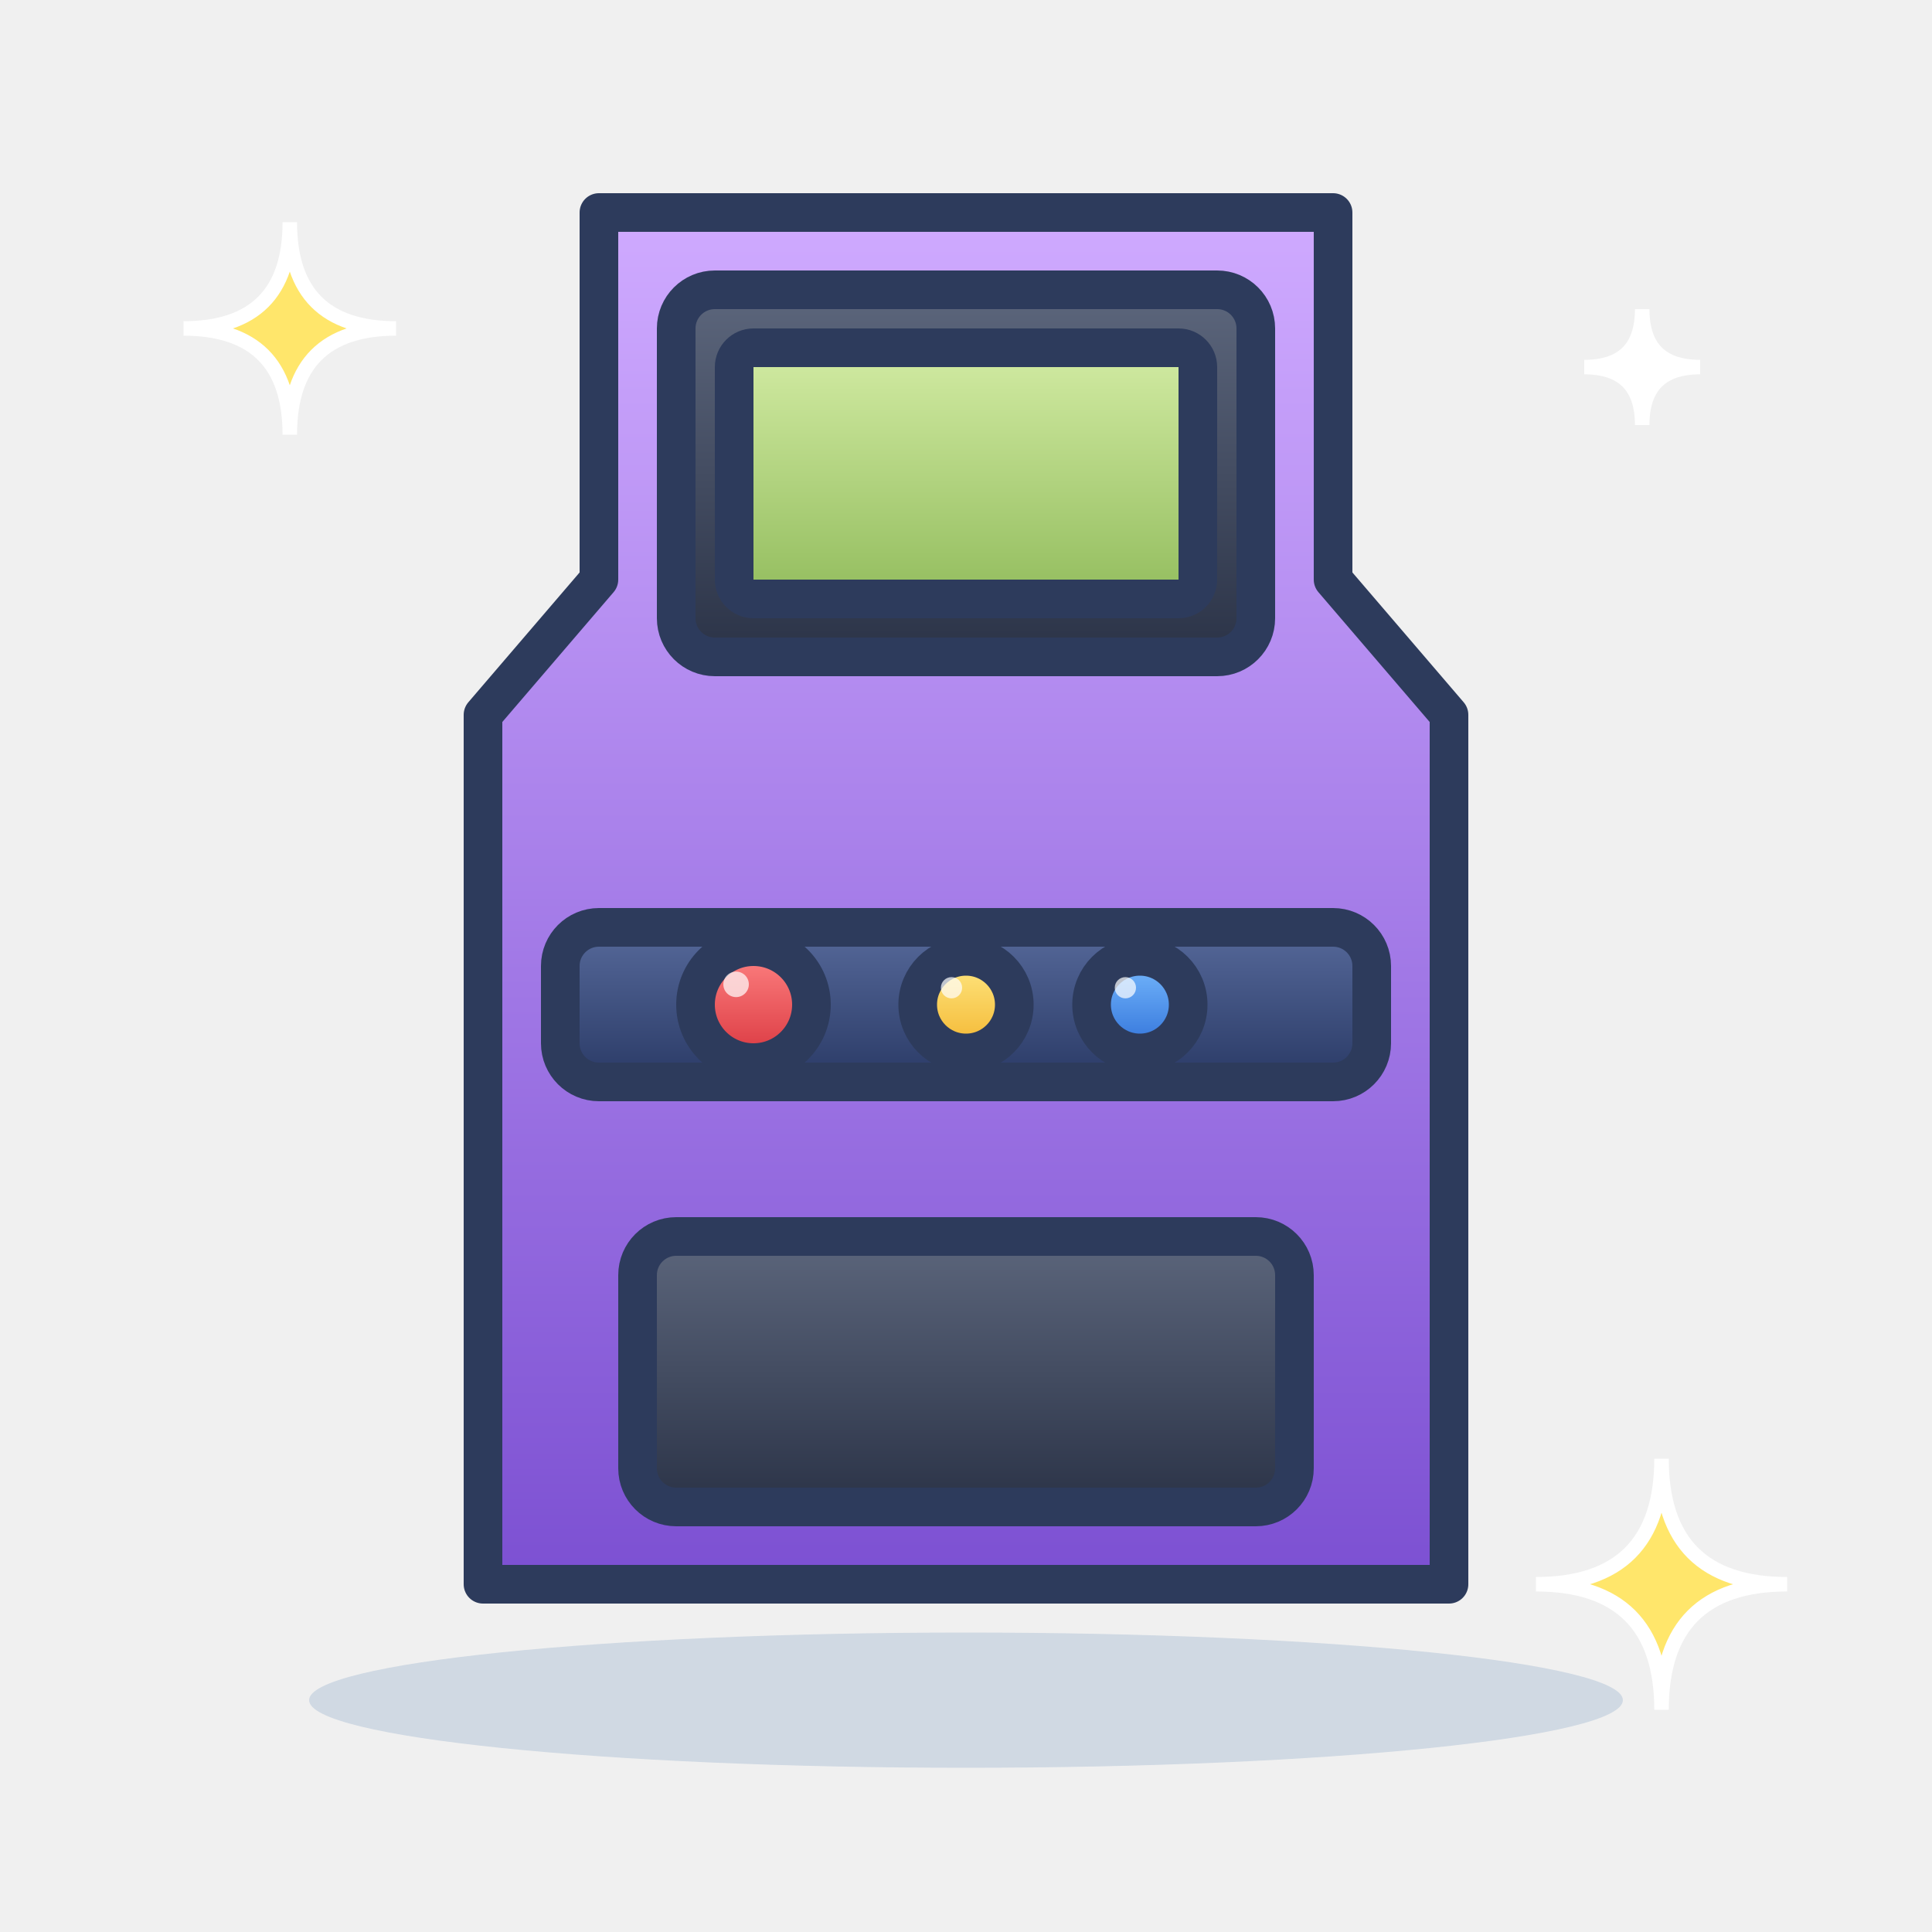
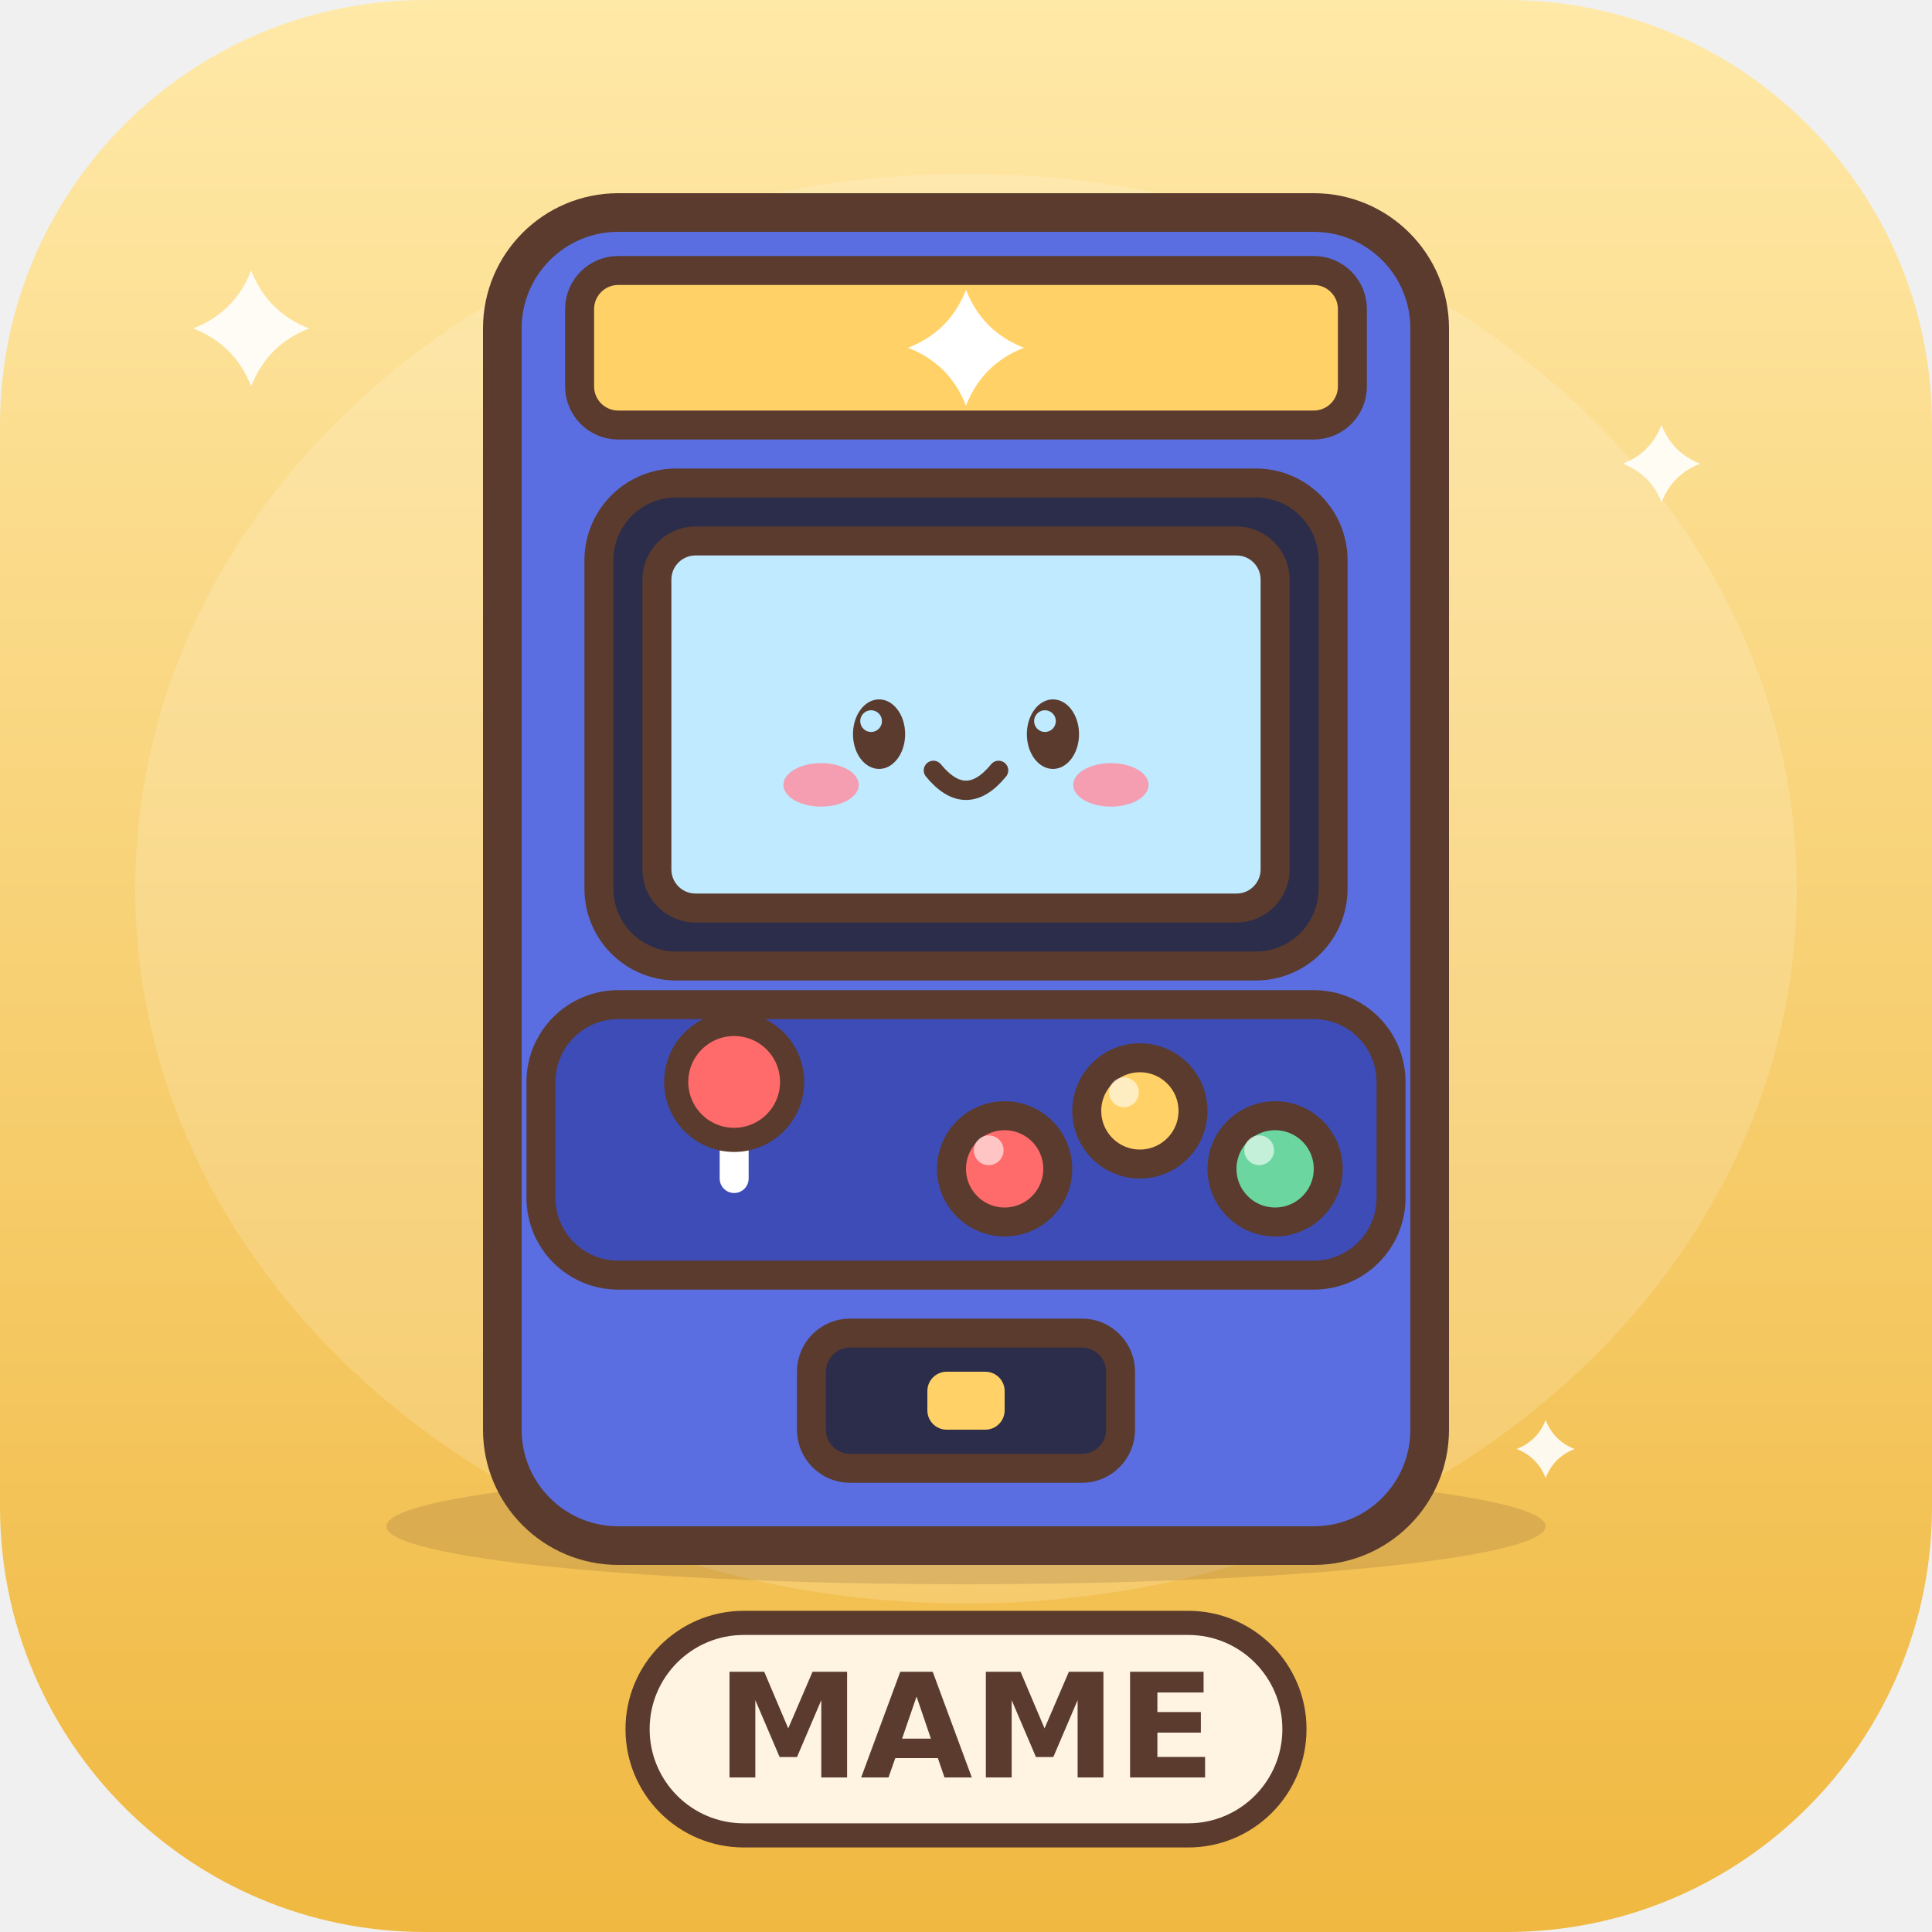
<svg xmlns="http://www.w3.org/2000/svg" viewBox="0 0 200 200" width="256" height="256">
  <defs>
-     <linearGradient id="red" x1="0" y1="0" x2="0" y2="1">
-       <stop offset="0" stop-color="#ff8484" />
-       <stop offset="1" stop-color="#d9363e" />
+     <linearGradient id="g16" x1="0" y1="0" x2="0" y2="1">
+       <stop offset="0" stop-color="#ffe9a8" />
+       <stop offset="1" stop-color="#f0b840" />
    </linearGradient>
-     <linearGradient id="wh" x1="0" y1="0" x2="0" y2="1">
-       <stop offset="0" stop-color="#ffffff" />
-       <stop offset="1" stop-color="#d6dce8" />
-     </linearGradient>
-     <linearGradient id="cream" x1="0" y1="0" x2="0" y2="1">
-       <stop offset="0" stop-color="#fff7e2" />
-       <stop offset="1" stop-color="#e6d4aa" />
-     </linearGradient>
-     <linearGradient id="dk" x1="0" y1="0" x2="0" y2="1">
-       <stop offset="0" stop-color="#5c667c" />
-       <stop offset="1" stop-color="#2b3347" />
-     </linearGradient>
-     <linearGradient id="navy" x1="0" y1="0" x2="0" y2="1">
-       <stop offset="0" stop-color="#56699a" />
-       <stop offset="1" stop-color="#2a3a66" />
-     </linearGradient>
-     <linearGradient id="blu" x1="0" y1="0" x2="0" y2="1">
-       <stop offset="0" stop-color="#79bcff" />
-       <stop offset="1" stop-color="#2f70d8" />
-     </linearGradient>
-     <linearGradient id="pur" x1="0" y1="0" x2="0" y2="1">
-       <stop offset="0" stop-color="#cfaaff" />
-       <stop offset="1" stop-color="#7c50d2" />
-     </linearGradient>
-     <linearGradient id="ind" x1="0" y1="0" x2="0" y2="1">
-       <stop offset="0" stop-color="#9a8cff" />
-       <stop offset="1" stop-color="#4c3ac9" />
-     </linearGradient>
-     <linearGradient id="grn" x1="0" y1="0" x2="0" y2="1">
-       <stop offset="0" stop-color="#a6e884" />
-       <stop offset="1" stop-color="#4fa83b" />
-     </linearGradient>
-     <linearGradient id="lcd" x1="0" y1="0" x2="0" y2="1">
-       <stop offset="0" stop-color="#d2eba3" />
-       <stop offset="1" stop-color="#93bd5e" />
-     </linearGradient>
-     <linearGradient id="gry" x1="0" y1="0" x2="0" y2="1">
-       <stop offset="0" stop-color="#eceff5" />
-       <stop offset="1" stop-color="#adb5c7" />
-     </linearGradient>
-     <linearGradient id="sil" x1="0" y1="0" x2="0" y2="1">
-       <stop offset="0" stop-color="#f7f9fc" />
-       <stop offset="1" stop-color="#bcc4d4" />
-     </linearGradient>
-     <linearGradient id="yel" x1="0" y1="0" x2="0" y2="1">
-       <stop offset="0" stop-color="#ffe985" />
-       <stop offset="1" stop-color="#f3b52f" />
-     </linearGradient>
-     <linearGradient id="wood" x1="0" y1="0" x2="0" y2="1">
-       <stop offset="0" stop-color="#d39a5e" />
-       <stop offset="1" stop-color="#8c5729" />
-     </linearGradient>
-     <linearGradient id="org" x1="0" y1="0" x2="0" y2="1">
-       <stop offset="0" stop-color="#ffb870" />
-       <stop offset="1" stop-color="#ea7621" />
-     </linearGradient>
-     <linearGradient id="pnk" x1="0" y1="0" x2="0" y2="1">
-       <stop offset="0" stop-color="#ffa6cd" />
-       <stop offset="1" stop-color="#e2549c" />
-     </linearGradient>
+     <clipPath id="c16">
+       <rect width="200" height="200" rx="44" />
+     </clipPath>
  </defs>
-   <ellipse cx="100" cy="176" rx="68" ry="7" fill="#3b6ea8" opacity=".18" />
-   <path d="M62 22H138V60L150 74V164H50V74L62 60Z" fill="url(#pur)" stroke="#2d3b5c" stroke-width="4" stroke-linejoin="round" stroke-linecap="round" />
-   <rect x="70" y="30" width="60" height="38" rx="4" fill="url(#dk)" stroke="#2d3b5c" stroke-width="4" stroke-linejoin="round" stroke-linecap="round" />
-   <rect x="76" y="36" width="48" height="26" rx="2" fill="url(#lcd)" stroke="#2d3b5c" stroke-width="4" stroke-linejoin="round" stroke-linecap="round" />
-   <rect x="58" y="96" width="84" height="16" rx="4" fill="url(#navy)" stroke="#2d3b5c" stroke-width="4" stroke-linejoin="round" stroke-linecap="round" />
-   <circle cx="78" cy="104" r="6" fill="url(#red)" stroke="#2d3b5c" stroke-width="4" stroke-linejoin="round" stroke-linecap="round" />
-   <circle cx="76.2" cy="101.9" r="1.32" fill="#fff" opacity=".7" />
-   <circle cx="100" cy="104" r="5" fill="url(#yel)" stroke="#2d3b5c" stroke-width="4" stroke-linejoin="round" stroke-linecap="round" />
-   <circle cx="98.5" cy="102.25" r="1.1" fill="#fff" opacity=".7" />
-   <circle cx="118" cy="104" r="5" fill="url(#blu)" stroke="#2d3b5c" stroke-width="4" stroke-linejoin="round" stroke-linecap="round" />
-   <circle cx="116.5" cy="102.25" r="1.1" fill="#fff" opacity=".7" />
-   <rect x="66" y="128" width="68" height="28" rx="4" fill="url(#dk)" stroke="#2d3b5c" stroke-width="4" stroke-linejoin="round" stroke-linecap="round" />
-   <path d="M30 23Q30 34 41 34Q30 34 30 45Q30 34 19 34Q30 34 30 23Z" fill="#ffe66b" stroke="#fff" stroke-width="1.5" />
-   <path d="M172 151Q172 164 185 164Q172 164 172 177Q172 164 159 164Q172 164 172 151Z" fill="#ffe66b" stroke="#fff" stroke-width="1.5" />
-   <path d="M170 32Q170 38 176 38Q170 38 170 44Q170 38 164 38Q170 38 170 32Z" fill="#fff" stroke="#fff" stroke-width="1.5" />
+   <rect width="200" height="200" rx="44" fill="url(#g16)" />
+   <ellipse cx="100" cy="92" rx="86" ry="74" fill="#fff" opacity=".16" />
+   <path d="M26 28Q27.68 32.32 32 34Q27.68 35.68 26 40Q24.32 35.68 20 34Q24.32 32.32 26 28Z" fill="#fff" opacity="0.9" />
+   <path d="M172 44Q173.12 46.88 176 48Q173.12 49.12 172 52Q170.88 49.12 168 48Q170.88 46.88 172 44Z" fill="#fff" opacity="0.9" />
+   <path d="M160 147Q160.84 149.16 163 150Q160.84 150.84 160 153Q159.16 150.84 157 150Q159.16 149.16 160 147Z" fill="#fff" opacity="0.9" />
+   <ellipse cx="100" cy="158" rx="60" ry="6" fill="#5a3b2e" opacity=".16" />
+   <rect x="52" y="22" width="96" height="138" rx="12" fill="#5b6ee1" stroke="#5a3b2e" stroke-width="4" stroke-linejoin="round" />
+   <rect x="60" y="28" width="80" height="16" rx="4" fill="#ffd166" stroke="#5a3b2e" stroke-width="3" stroke-linejoin="round" />
+   <path d="M100 30Q101.68 34.32 106 36Q101.68 37.68 100 42Q98.32 37.68 94 36Q98.32 34.32 100 30Z" fill="#fff" opacity="1" />
+   <rect x="62" y="50" width="76" height="50" rx="8" fill="#2b2d4a" stroke="#5a3b2e" stroke-width="3" stroke-linejoin="round" />
+   <rect x="68" y="56" width="64" height="38" rx="4" fill="#bfeaff" stroke="#5a3b2e" stroke-width="3" stroke-linejoin="round" />
+   <ellipse cx="91.0" cy="76" rx="2.7" ry="3.6" fill="#5a3b2e" />
+   <ellipse cx="109.0" cy="76" rx="2.7" ry="3.6" fill="#5a3b2e" />
+   <circle cx="90.175" cy="74.65" r="1.125" fill="#bfeaff" />
+   <circle cx="108.175" cy="74.65" r="1.125" fill="#bfeaff" />
+   <ellipse cx="85.0" cy="81.25" rx="3.9" ry="2.25" fill="#ff8fa3" opacity=".85" />
+   <ellipse cx="115.0" cy="81.25" rx="3.9" ry="2.25" fill="#ff8fa3" opacity=".85" />
+   <path d="M96.625 79.75q3.375 4.125 6.75 0" fill="none" stroke="#5a3b2e" stroke-width="2" stroke-linecap="round" />
+   <rect x="56" y="104" width="88" height="28" rx="8" fill="#3e4cb8" stroke="#5a3b2e" stroke-width="3" stroke-linejoin="round" />
+   <path d="M76 122V114" fill="none" stroke="#fff" stroke-width="3" stroke-linecap="round" stroke-linejoin="round" />
+   <circle cx="76" cy="112" r="6" fill="#ff6b6b" stroke="#5a3b2e" stroke-width="2.5" />
+   <circle cx="104" cy="121" r="5.5" fill="#ff6b6b" stroke="#5a3b2e" stroke-width="3" />
+   <circle cx="102.35" cy="119.075" r="1.54" fill="#fff" opacity=".6" />
+   <circle cx="118" cy="115" r="5.5" fill="#ffd166" stroke="#5a3b2e" stroke-width="3" />
+   <circle cx="116.35" cy="113.075" r="1.54" fill="#fff" opacity=".6" />
+   <circle cx="132" cy="121" r="5.5" fill="#6bd6a0" stroke="#5a3b2e" stroke-width="3" />
+   <circle cx="130.35" cy="119.075" r="1.54" fill="#fff" opacity=".6" />
+   <rect x="84" y="138" width="32" height="14" rx="4" fill="#2b2d4a" stroke="#5a3b2e" stroke-width="3" stroke-linejoin="round" />
+   <rect x="96" y="142" width="8" height="6" rx="2" fill="#ffd166" />
+   <rect x="66.0" y="168" width="68" height="22" rx="11" fill="#fff4e2" stroke="#5a3b2e" stroke-width="2.5" />
+   <text x="100" y="184" font-family="Jua,Gowun Dodum,DejaVu Sans,Arial,sans-serif" font-weight="900" font-size="15" text-anchor="middle" fill="#5a3b2e">MAME</text>
</svg>
